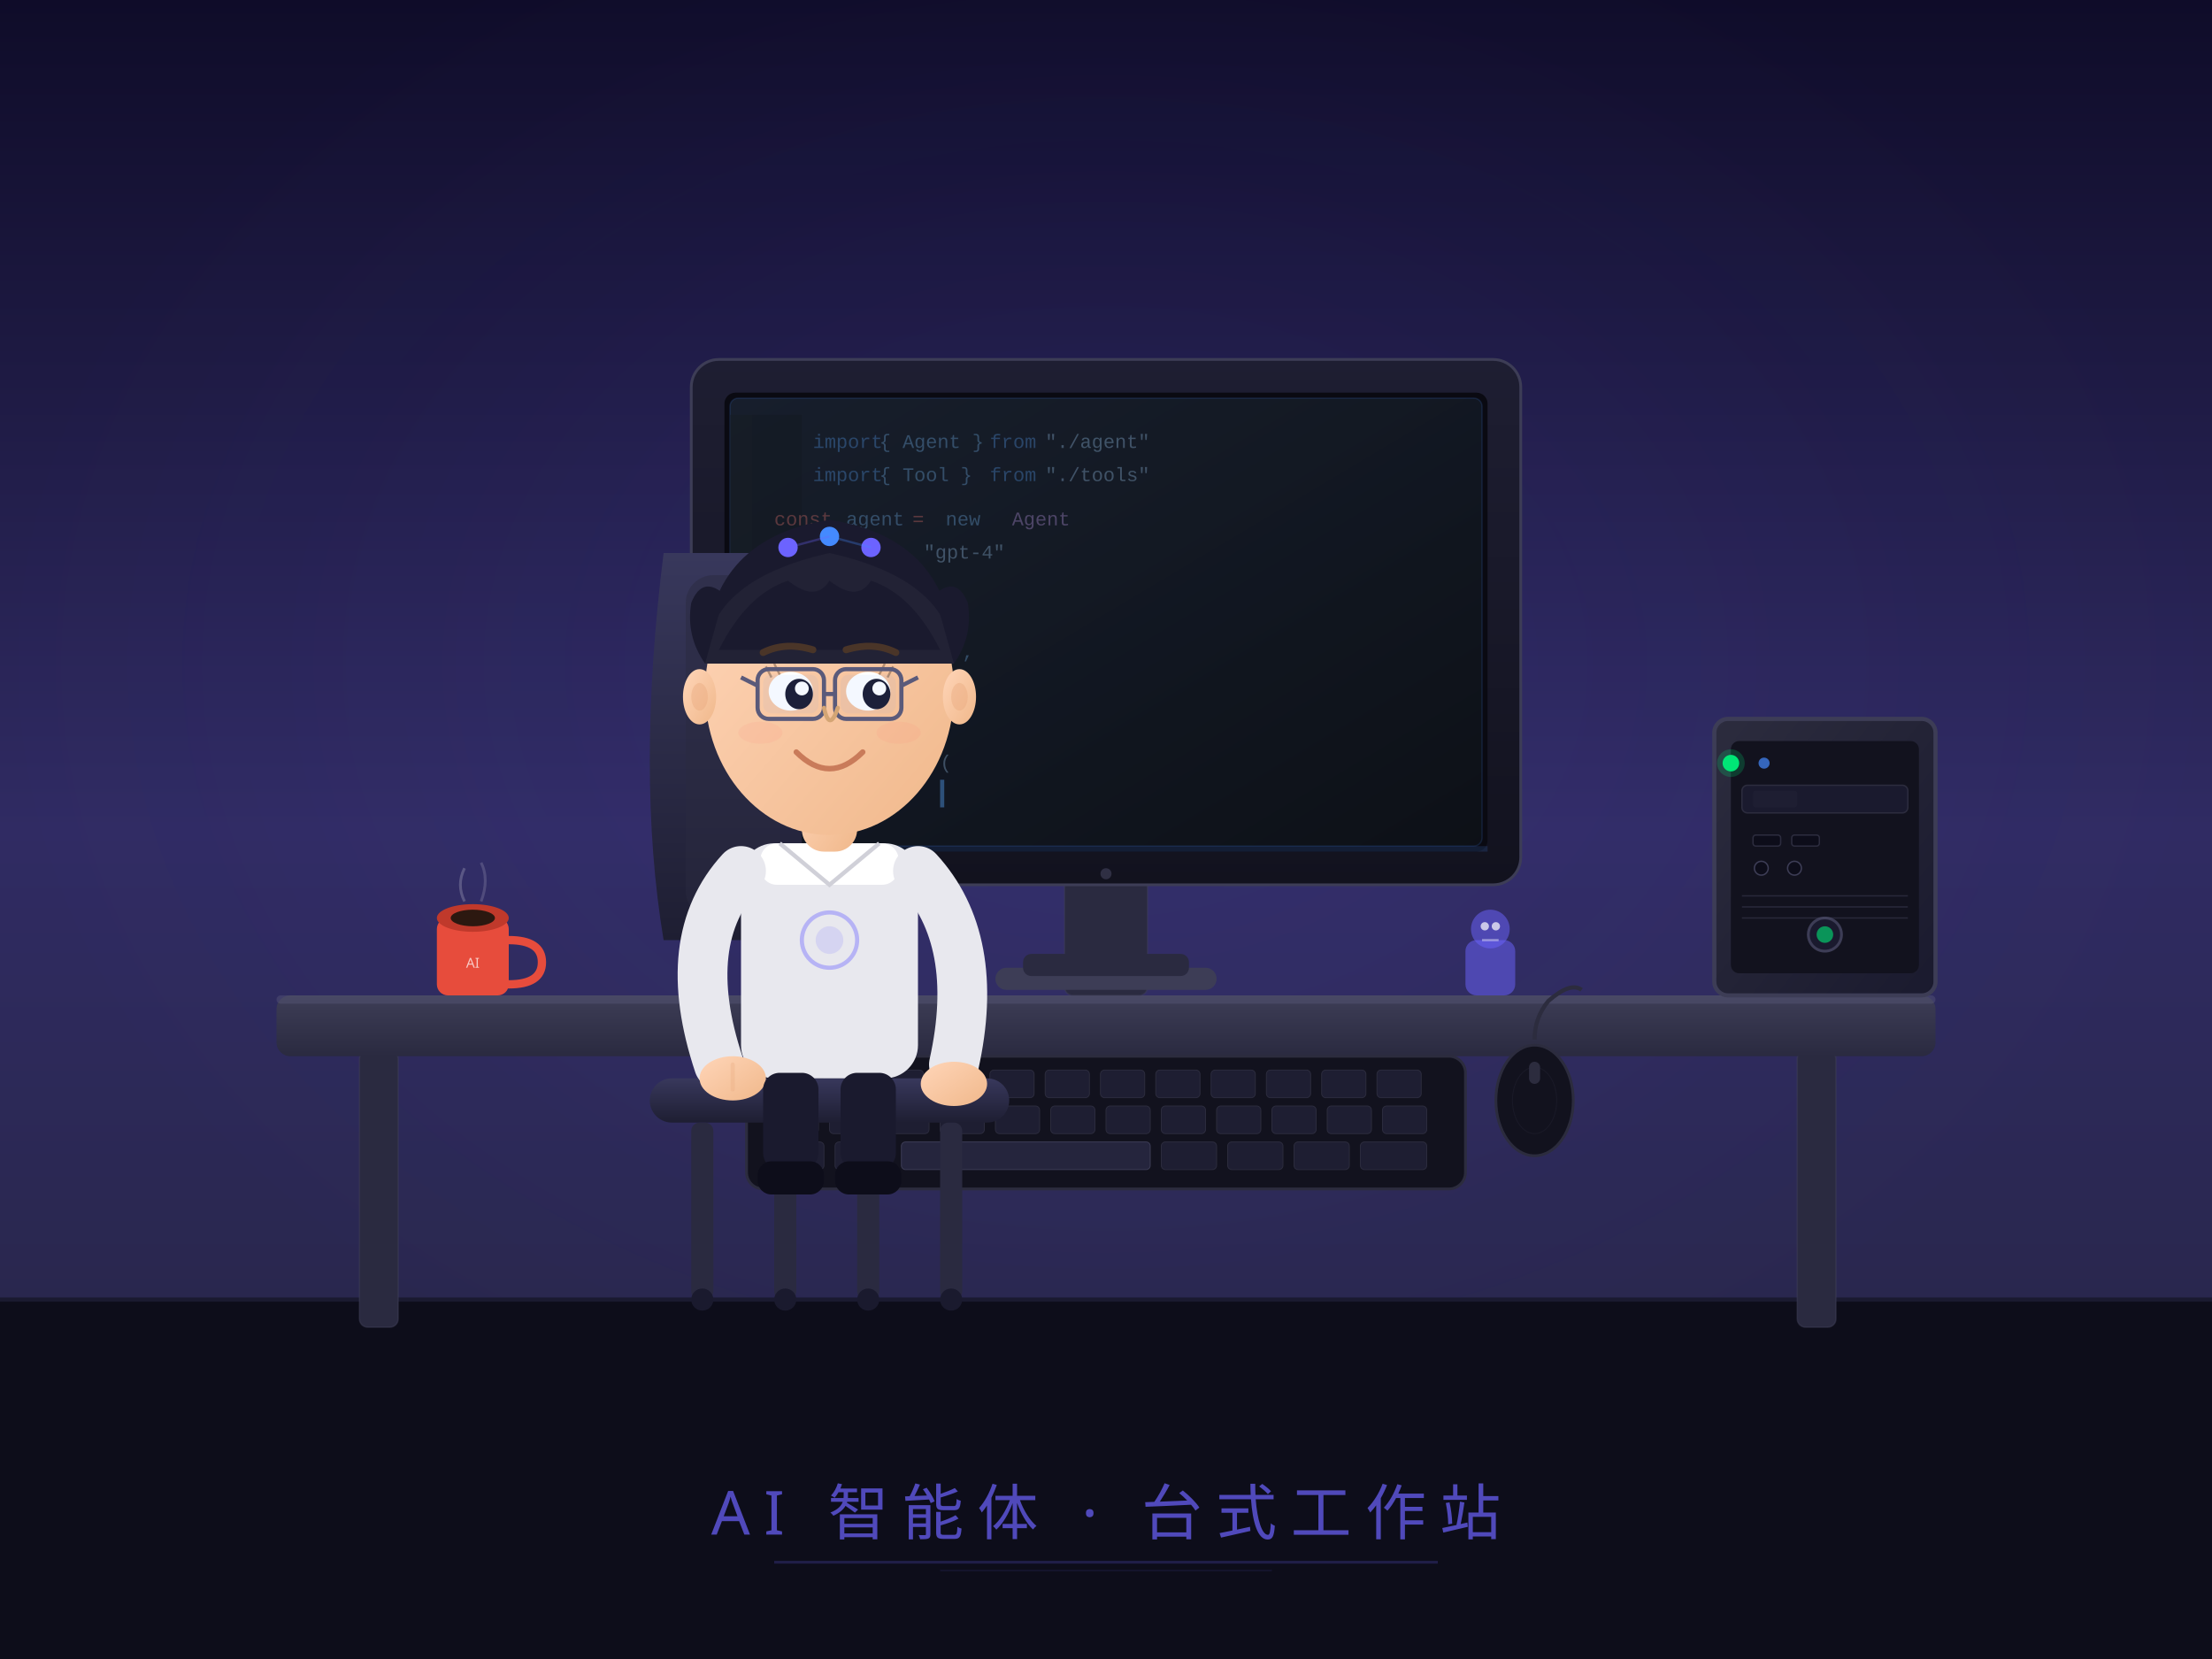
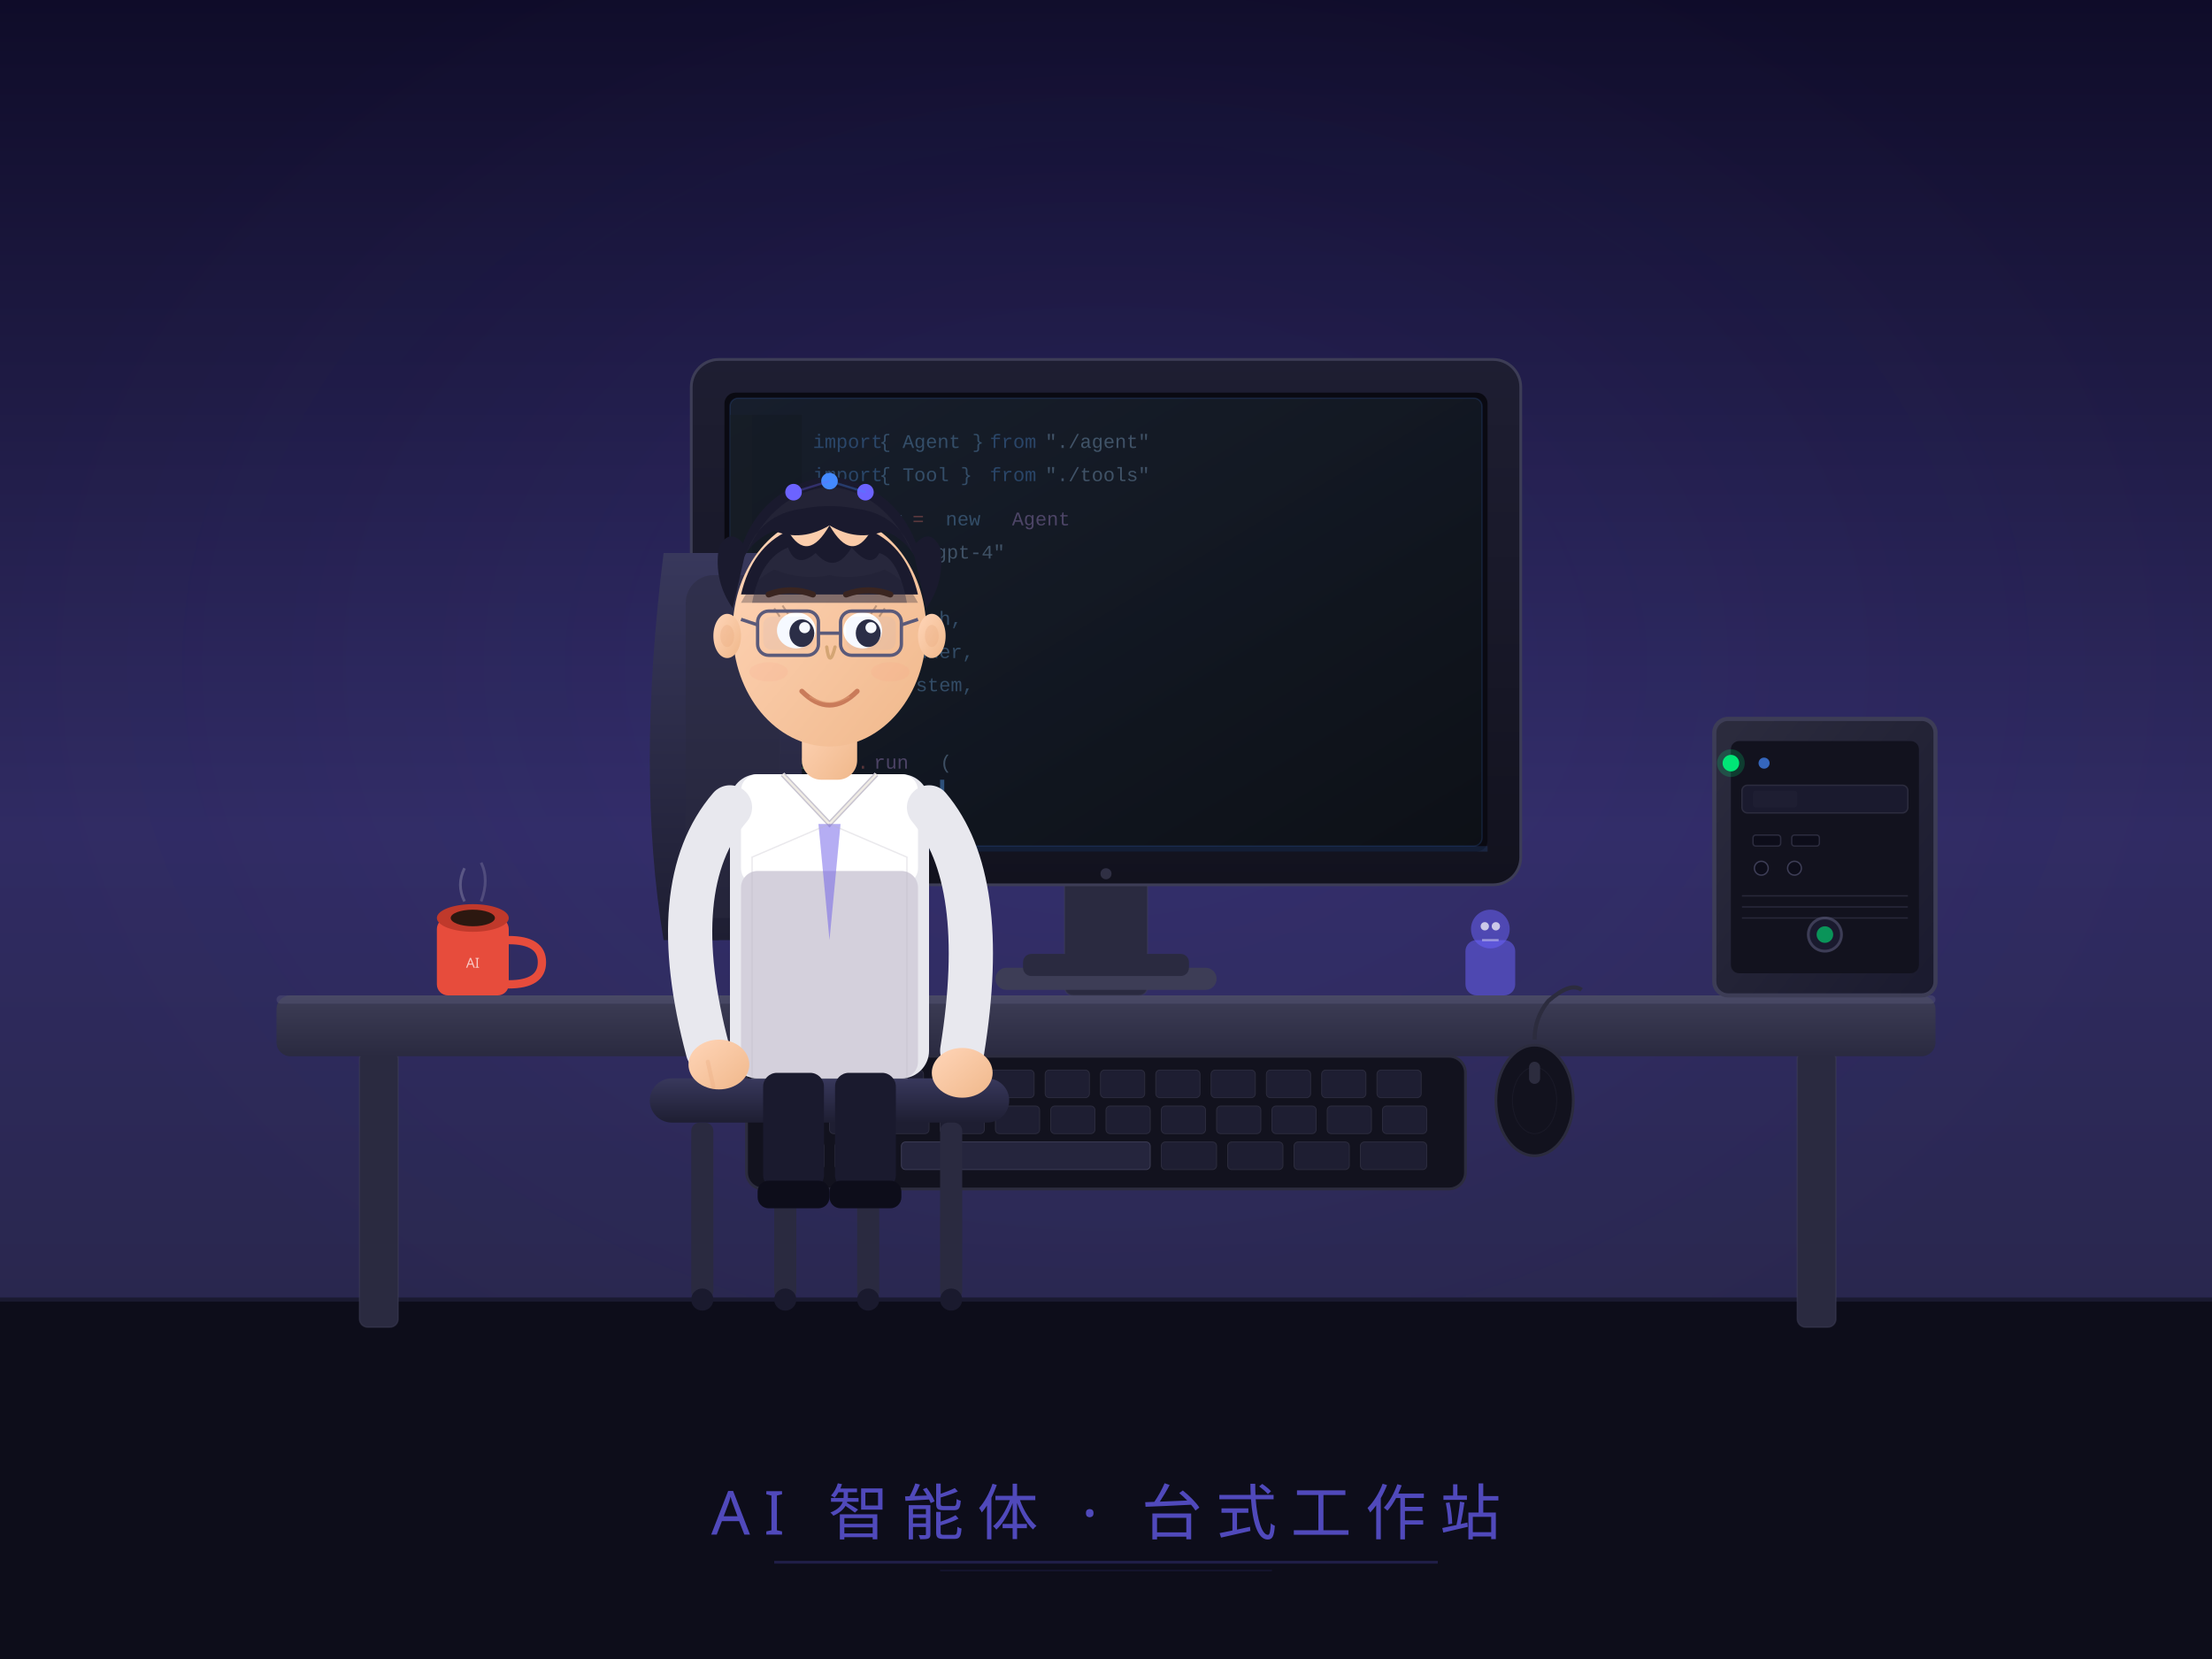
<svg xmlns="http://www.w3.org/2000/svg" viewBox="0 0 800 600" width="800" height="600">
  <defs>
    <linearGradient id="bgGrad" x1="0" y1="0" x2="0" y2="1">
      <stop offset="0%" stop-color="#0f0c29" />
      <stop offset="50%" stop-color="#302b63" />
      <stop offset="100%" stop-color="#24243e" />
    </linearGradient>
    <linearGradient id="deskGrad" x1="0" y1="0" x2="0" y2="1">
      <stop offset="0%" stop-color="#3d3d56" />
      <stop offset="100%" stop-color="#2a2a40" />
    </linearGradient>
    <linearGradient id="screenGrad" x1="0" y1="0" x2="0" y2="1">
      <stop offset="0%" stop-color="#0d1117" />
      <stop offset="100%" stop-color="#161b22" />
    </linearGradient>
    <linearGradient id="screenContent" x1="0" y1="0" x2="1" y2="1">
      <stop offset="0%" stop-color="#1a2332" stop-opacity="0.8" />
      <stop offset="100%" stop-color="#0d1117" stop-opacity="0.9" />
    </linearGradient>
    <linearGradient id="caseGrad" x1="0" y1="0" x2="1" y2="1">
      <stop offset="0%" stop-color="#2c2c3e" />
      <stop offset="100%" stop-color="#1a1a2e" />
    </linearGradient>
    <linearGradient id="skinGrad" x1="0" y1="0" x2="1" y2="1">
      <stop offset="0%" stop-color="#ffd5b8" />
      <stop offset="100%" stop-color="#f0b88b" />
    </linearGradient>
    <radialGradient id="glowLight" cx="50%" cy="40%" r="50%">
      <stop offset="0%" stop-color="#6c63ff" stop-opacity="0.08" />
      <stop offset="100%" stop-color="#6c63ff" stop-opacity="0" />
    </radialGradient>
    <linearGradient id="monitorBezel" x1="0" y1="0" x2="0" y2="1">
      <stop offset="0%" stop-color="#1e1e32" />
      <stop offset="100%" stop-color="#12121e" />
    </linearGradient>
    <linearGradient id="chairGrad" x1="0" y1="0" x2="0" y2="1">
      <stop offset="0%" stop-color="#38385c" />
      <stop offset="100%" stop-color="#1e1e32" />
    </linearGradient>
  </defs>
  <rect width="800" height="600" fill="url(#bgGrad)" />
  <rect width="800" height="600" fill="url(#glowLight)" />
  <rect x="0" y="470" width="800" height="130" fill="#0d0d1a" />
  <line x1="0" y1="470" x2="800" y2="470" stroke="#1a1a30" stroke-width="1.5" />
  <rect x="130" y="380" width="14" height="100" rx="3" fill="#2a2a40" />
  <rect x="130" y="380" width="14" height="100" rx="3" fill="none" stroke="#3d3d56" stroke-width="0.5" opacity="0.5" />
  <rect x="650" y="380" width="14" height="100" rx="3" fill="#2a2a40" />
  <rect x="650" y="380" width="14" height="100" rx="3" fill="none" stroke="#3d3d56" stroke-width="0.5" opacity="0.5" />
  <rect x="100" y="360" width="600" height="22" rx="5" fill="url(#deskGrad)" />
  <rect x="100" y="360" width="600" height="3" rx="1.5" fill="#5a5a7a" opacity="0.4" />
  <rect x="620" y="260" width="80" height="100" rx="5" fill="url(#caseGrad)" />
  <rect x="620" y="260" width="80" height="100" rx="5" fill="none" stroke="#3d3d56" stroke-width="1.5" />
  <rect x="626" y="268" width="68" height="84" rx="3" fill="#12121e" />
  <circle cx="626" cy="276" r="3" fill="#00e676" />
  <circle cx="626" cy="276" r="5" fill="#00e676" opacity="0.2" />
  <circle cx="638" cy="276" r="2" fill="#448aff" opacity="0.7">
    <animate attributeName="opacity" values="0.7;0.2;0.7" dur="1.5s" repeatCount="indefinite" />
  </circle>
  <rect x="630" y="284" width="60" height="10" rx="2" fill="#1a1a2e" stroke="#2c2c3e" stroke-width="0.5" />
  <rect x="634" y="286" width="16" height="6" rx="1" fill="#1e1e32" />
  <rect x="634" y="302" width="10" height="4" rx="1" fill="#0d0d1a" stroke="#2c2c3e" stroke-width="0.5" />
  <rect x="648" y="302" width="10" height="4" rx="1" fill="#0d0d1a" stroke="#2c2c3e" stroke-width="0.5" />
  <circle cx="637" cy="314" r="2.5" fill="#0d0d1a" stroke="#3d3d56" stroke-width="0.5" />
  <circle cx="649" cy="314" r="2.5" fill="#0d0d1a" stroke="#3d3d56" stroke-width="0.5" />
  <circle cx="660" cy="338" r="6" fill="#1a1a2e" stroke="#3d3d56" stroke-width="1" />
  <circle cx="660" cy="338" r="3" fill="#00e676" opacity="0.6" />
  <g opacity="0.3">
    <line x1="630" y1="324" x2="690" y2="324" stroke="#5a5a7a" stroke-width="0.5" />
    <line x1="630" y1="328" x2="690" y2="328" stroke="#5a5a7a" stroke-width="0.5" />
    <line x1="630" y1="332" x2="690" y2="332" stroke="#5a5a7a" stroke-width="0.5" />
  </g>
  <rect x="385" y="310" width="30" height="50" rx="3" fill="#2a2a40" />
  <rect x="385" y="310" width="30" height="50" rx="3" fill="none" stroke="#3d3d56" stroke-width="0.5" opacity="0.5" />
  <rect x="360" y="350" width="80" height="8" rx="4" fill="#3d3d56" />
  <rect x="370" y="345" width="60" height="8" rx="3" fill="#2a2a40" />
  <rect x="250" y="130" width="300" height="190" rx="10" fill="url(#monitorBezel)" />
  <rect x="250" y="130" width="300" height="190" rx="10" fill="none" stroke="#3d3d56" stroke-width="1" />
  <rect x="262" y="142" width="276" height="166" rx="4" fill="#0a0a12" />
  <rect x="264" y="144" width="272" height="162" rx="3" fill="url(#screenContent)" />
  <rect x="264" y="144" width="272" height="162" rx="3" fill="none" stroke="#448aff" stroke-width="0.5" opacity="0.15" />
  <g opacity="0.5">
    <rect x="272" y="150" width="18" height="148" fill="#0d1117" opacity="0.5" />
    <rect x="264" y="150" width="8" height="150" fill="#161b22" />
    <g font-family="'Consolas','Courier New',monospace" font-size="7" opacity="0.6">
      <text x="294" y="162" fill="#58a6ff">import</text>
      <text x="318" y="162" fill="#79c0ff"> { Agent } </text>
      <text x="358" y="162" fill="#58a6ff">from</text>
      <text x="378" y="162" fill="#a5d6ff">"./agent"</text>
      <text x="294" y="174" fill="#58a6ff">import</text>
      <text x="318" y="174" fill="#79c0ff"> { Tool } </text>
      <text x="358" y="174" fill="#58a6ff">from</text>
      <text x="378" y="174" fill="#a5d6ff">"./tools"</text>
      <text x="280" y="190" fill="#ff7b72">const</text>
      <text x="306" y="190" fill="#79c0ff">agent</text>
      <text x="330" y="190" fill="#ff7b72">=</text>
      <text x="342" y="190" fill="#79c0ff">new</text>
      <text x="366" y="190" fill="#d2a8ff">Agent</text>
      <text x="294" y="202" fill="#79c0ff">  model:</text>
      <text x="334" y="202" fill="#a5d6ff">"gpt-4"</text>
      <text x="294" y="214" fill="#79c0ff">  tools: [</text>
      <text x="306" y="226" fill="#79c0ff">    webSearch,</text>
      <text x="306" y="238" fill="#79c0ff">    codeRunner,</text>
      <text x="306" y="250" fill="#79c0ff">    fileSystem,</text>
      <text x="294" y="262" fill="#79c0ff">  ]</text>
      <text x="280" y="278" fill="#7ee787">agent</text>
      <text x="310" y="278" fill="#ff7b72">.</text>
      <text x="316" y="278" fill="#d2a8ff">run</text>
      <text x="340" y="278" fill="#a5d6ff">(</text>
    </g>
    <rect x="340" y="282" width="1.5" height="10" fill="#58a6ff" opacity="0.8">
      <animate attributeName="opacity" values="0.8;0.1;0.8" dur="1s" repeatCount="indefinite" />
    </rect>
  </g>
  <rect x="262" y="306" width="276" height="2" fill="#448aff" opacity="0.15" />
  <circle cx="400" cy="316" r="2" fill="#5a5a7a" opacity="0.4" />
  <rect x="270" y="382" width="260" height="48" rx="6" fill="#12121e" stroke="#2c2c3e" stroke-width="1" />
  <g fill="#1e1e32" stroke="#2c2c3e" stroke-width="0.3">
    <rect x="278" y="387" width="16" height="10" rx="1.5" />
    <rect x="298" y="387" width="16" height="10" rx="1.5" />
    <rect x="318" y="387" width="16" height="10" rx="1.5" />
    <rect x="338" y="387" width="16" height="10" rx="1.5" />
    <rect x="358" y="387" width="16" height="10" rx="1.5" />
    <rect x="378" y="387" width="16" height="10" rx="1.5" />
    <rect x="398" y="387" width="16" height="10" rx="1.5" />
    <rect x="418" y="387" width="16" height="10" rx="1.5" />
    <rect x="438" y="387" width="16" height="10" rx="1.5" />
    <rect x="458" y="387" width="16" height="10" rx="1.5" />
    <rect x="478" y="387" width="16" height="10" rx="1.5" />
    <rect x="498" y="387" width="16" height="10" rx="1.5" />
    <rect x="280" y="400" width="16" height="10" rx="1.5" />
    <rect x="300" y="400" width="16" height="10" rx="1.5" />
    <rect x="320" y="400" width="16" height="10" rx="1.5" />
    <rect x="340" y="400" width="16" height="10" rx="1.5" />
    <rect x="360" y="400" width="16" height="10" rx="1.5" />
    <rect x="380" y="400" width="16" height="10" rx="1.5" />
    <rect x="400" y="400" width="16" height="10" rx="1.5" />
    <rect x="420" y="400" width="16" height="10" rx="1.5" />
    <rect x="440" y="400" width="16" height="10" rx="1.5" />
    <rect x="460" y="400" width="16" height="10" rx="1.5" />
    <rect x="480" y="400" width="16" height="10" rx="1.5" />
    <rect x="500" y="400" width="16" height="10" rx="1.5" />
    <rect x="278" y="413" width="20" height="10" rx="1.5" />
    <rect x="302" y="413" width="20" height="10" rx="1.5" />
    <rect x="326" y="413" width="90" height="10" rx="1.5" fill="#25253d" stroke="#3d3d56" />
    <rect x="420" y="413" width="20" height="10" rx="1.5" />
    <rect x="444" y="413" width="20" height="10" rx="1.5" />
    <rect x="468" y="413" width="20" height="10" rx="1.5" />
    <rect x="492" y="413" width="24" height="10" rx="1.5" />
  </g>
  <ellipse cx="555" cy="398" rx="14" ry="20" fill="#12121e" stroke="#2c2c3e" stroke-width="1" />
  <ellipse cx="555" cy="398" rx="8" ry="12" fill="none" stroke="#2c2c3e" stroke-width="0.3" opacity="0.3" />
  <rect x="553" y="384" width="4" height="8" rx="2" fill="#2c2c3e" />
  <path d="M555 376 Q555 368 560 362 Q568 355 572 358" fill="none" stroke="#2c2c3e" stroke-width="1.5" />
  <rect x="295" y="200" width="10" height="170" rx="3" fill="#2a2a40" />
  <path d="M240 200 Q230 280 240 340 L260 340 Q260 280 260 200 Z" fill="url(#chairGrad)" />
  <rect x="240" y="200" width="50" height="140" rx="15" fill="url(#chairGrad)" />
  <rect x="248" y="208" width="34" height="124" rx="10" fill="#2a2a40" opacity="0.5" />
  <rect x="235" y="390" width="130" height="16" rx="8" fill="url(#chairGrad)" />
  <rect x="250" y="406" width="8" height="64" rx="3" fill="#2a2a40" />
  <rect x="280" y="406" width="8" height="64" rx="3" fill="#2a2a40" />
  <rect x="310" y="406" width="8" height="64" rx="3" fill="#2a2a40" />
  <rect x="340" y="406" width="8" height="64" rx="3" fill="#2a2a40" />
  <circle cx="254" cy="470" r="4" fill="#1a1a2e" />
  <circle cx="284" cy="470" r="4" fill="#1a1a2e" />
  <circle cx="314" cy="470" r="4" fill="#1a1a2e" />
  <circle cx="344" cy="470" r="4" fill="#1a1a2e" />
-   <rect x="268" y="305" width="64" height="85" rx="12" fill="#e8e8ee" />
-   <rect x="275" y="305" width="50" height="15" rx="6" fill="#ffffff" />
-   <path d="M282 305 L300 320 L318 305" fill="none" stroke="#d0d0d8" stroke-width="1.5" />
-   <circle cx="300" cy="340" r="10" fill="none" stroke="#6c63ff" stroke-width="1.5" opacity="0.4" />
-   <circle cx="300" cy="340" r="5" fill="#6c63ff" opacity="0.15" />
-   <path d="M268 315 Q245 340 260 385" fill="none" stroke="#e8e8ee" stroke-width="18" stroke-linecap="round" />
-   <ellipse cx="265" cy="390" rx="12" ry="8" fill="url(#skinGrad)" />
-   <line x1="265" y1="394" x2="265" y2="385" stroke="#e8a87c" stroke-width="1.5" stroke-linecap="round" opacity="0.3" />
-   <path d="M332 315 Q355 340 345 385" fill="none" stroke="#e8e8ee" stroke-width="18" stroke-linecap="round" />
-   <ellipse cx="345" cy="392" rx="12" ry="8" fill="url(#skinGrad)" />
-   <rect x="290" y="278" width="20" height="30" rx="8" fill="url(#skinGrad)" />
-   <ellipse cx="300" cy="250" rx="45" ry="52" fill="url(#skinGrad)" />
-   <path d="M255 240 Q255 195 300 188 Q345 195 345 240" fill="#1a1a2e" />
-   <path d="M255 240 Q255 210 300 200 Q345 210 345 240" fill="#2c2c3e" opacity="0.4" />
-   <path d="M260 235 Q270 215 285 210 Q295 218 300 210 Q310 218 315 210 Q330 215 340 235" fill="#1a1a2e" />
-   <path d="M255 240 Q248 230 250 218 Q254 208 262 215" fill="#1a1a2e" />
-   <path d="M345 240 Q352 230 350 218 Q346 208 338 215" fill="#1a1a2e" />
-   <path d="M276 236 Q284 232 294 235" fill="none" stroke="#4a3528" stroke-width="2.5" stroke-linecap="round" />
-   <path d="M306 235 Q316 232 324 236" fill="none" stroke="#4a3528" stroke-width="2.5" stroke-linecap="round" />
-   <ellipse cx="286" cy="250" rx="8" ry="7" fill="#ffffff" />
-   <ellipse cx="289" cy="251" rx="5" ry="5.5" fill="#1a1a2e" />
-   <ellipse cx="290" cy="249" rx="2.5" ry="2.5" fill="#ffffff" />
-   <ellipse cx="314" cy="250" rx="8" ry="7" fill="#ffffff" />
-   <ellipse cx="317" cy="251" rx="5" ry="5.5" fill="#1a1a2e" />
-   <ellipse cx="318" cy="249" rx="2.5" ry="2.5" fill="#ffffff" />
-   <g stroke="#4a3528" stroke-width="0.8" opacity="0.4">
-     <line x1="279" y1="245" x2="277" y2="241" />
-     <line x1="282" y1="244" x2="280" y2="240" />
-     <line x1="321" y1="245" x2="323" y2="241" />
-     <line x1="318" y1="244" x2="320" y2="240" />
-   </g>
-   <rect x="274" y="242" width="24" height="18" rx="4" fill="none" stroke="#5a5a7a" stroke-width="1.5" />
-   <rect x="302" y="242" width="24" height="18" rx="4" fill="none" stroke="#5a5a7a" stroke-width="1.5" />
-   <line x1="298" y1="251" x2="302" y2="251" stroke="#5a5a7a" stroke-width="1.5" />
-   <line x1="274" y1="248" x2="268" y2="245" stroke="#5a5a7a" stroke-width="1.5" />
-   <line x1="326" y1="248" x2="332" y2="245" stroke="#5a5a7a" stroke-width="1.5" />
-   <rect x="276" y="244" width="20" height="14" rx="3" fill="#448aff" opacity="0.06" />
-   <rect x="304" y="244" width="20" height="14" rx="3" fill="#448aff" opacity="0.06" />
-   <ellipse cx="253" cy="252" rx="6" ry="10" fill="url(#skinGrad)" />
-   <ellipse cx="253" cy="252" rx="3" ry="5" fill="#e8a87c" opacity="0.4" />
-   <ellipse cx="347" cy="252" rx="6" ry="10" fill="url(#skinGrad)" />
-   <ellipse cx="347" cy="252" rx="3" ry="5" fill="#e8a87c" opacity="0.4" />
-   <path d="M298 256 Q300 265 303 256" fill="none" stroke="#d4a574" stroke-width="1.5" stroke-linecap="round" />
-   <path d="M288 272 Q300 284 312 272" fill="none" stroke="#c97b5a" stroke-width="2" stroke-linecap="round" />
-   <ellipse cx="275" cy="265" rx="8" ry="4" fill="#ff6b6b" opacity="0.08" />
-   <ellipse cx="325" cy="265" rx="8" ry="4" fill="#ff6b6b" opacity="0.08" />
-   <circle cx="285" cy="198" r="3.5" fill="#6c63ff">
-     <animate attributeName="opacity" values="1;0.3;1" dur="2s" repeatCount="indefinite" />
-   </circle>
-   <circle cx="300" cy="194" r="3.5" fill="#448aff">
-     <animate attributeName="opacity" values="0.3;1;0.3" dur="2s" repeatCount="indefinite" />
-   </circle>
-   <circle cx="315" cy="198" r="3.5" fill="#6c63ff">
-     <animate attributeName="opacity" values="1;0.3;1" dur="2s" repeatCount="indefinite" />
-   </circle>
-   <line x1="285" y1="198" x2="300" y2="194" stroke="#6c63ff" stroke-width="0.8" opacity="0.3" />
-   <line x1="300" y1="194" x2="315" y2="198" stroke="#448aff" stroke-width="0.8" opacity="0.3" />
-   <rect x="276" y="388" width="20" height="35" rx="6" fill="#1a1a2e" />
-   <rect x="304" y="388" width="20" height="35" rx="6" fill="#1a1a2e" />
-   <rect x="274" y="420" width="24" height="12" rx="5" fill="#0d0d1a" />
-   <rect x="302" y="420" width="24" height="12" rx="5" fill="#0d0d1a" />
+   <rect x="264" y="280" width="72" height="110" rx="10" fill="#e8e8ee" />
+   <rect x="268" y="280" width="64" height="40" rx="6" fill="#ffffff" />
+   <rect x="268" y="315" width="64" height="75" rx="6" fill="#d4d0dc" />
+   <path d="M283 280 L300 298 L317 280" fill="none" stroke="#c8c4d0" stroke-width="1.8" />
+   <path d="M283 280 L300 298" fill="none" stroke="#f0ece4" stroke-width="0.8" />
+   <path d="M317 280 L300 298" fill="none" stroke="#f0ece4" stroke-width="0.8" />
+   <path d="M296 298 L300 340 L304 298" fill="#6c5ce7" opacity="0.5" />
+   <path d="M272 310 L300 298 L328 310 L328 390 L272 390 Z" fill="none" stroke="#b8b4c0" stroke-width="0.5" opacity="0.3" />
+   <path d="M264 292 Q240 320 256 380" fill="none" stroke="#e8e8ee" stroke-width="16" stroke-linecap="round" />
+   <ellipse cx="260" cy="385" rx="11" ry="9" fill="url(#skinGrad)" />
+   <line x1="258" y1="393" x2="256" y2="384" stroke="#e8a87c" stroke-width="1.5" stroke-linecap="round" opacity="0.3" />
+   <path d="M336 292 Q358 318 348 380" fill="none" stroke="#e8e8ee" stroke-width="16" stroke-linecap="round" />
+   <ellipse cx="348" cy="388" rx="11" ry="9" fill="url(#skinGrad)" />
+   <rect x="290" y="256" width="20" height="26" rx="7" fill="url(#skinGrad)" />
+   <ellipse cx="300" cy="228" rx="35" ry="42" fill="url(#skinGrad)" />
+   <path d="M265 220 Q265 178 300 172 Q335 178 335 220 Q335 198 320 192 Q310 196 300 190 Q290 196 280 192 Q265 198 265 220" fill="#1a1a2e" />
+   <path d="M270 200 Q280 178 300 176 Q320 178 330 200 Q325 186 310 184 Q300 182 290 184 Q275 186 270 200" fill="#2c2c3e" opacity="0.5" />
+   <path d="M268 215 Q272 198 285 192 Q292 204 300 190 Q308 204 315 192 Q328 198 332 215" fill="#1a1a2e" />
+   <path d="M272 218 Q275 202 285 198 Q288 206 295 200 Q302 208 308 198 Q315 206 318 200 Q325 202 328 218" fill="#3a3a50" opacity="0.4" />
+   <path d="M265 220 Q258 210 260 198 Q264 190 270 198" fill="#1a1a2e" />
+   <path d="M335 220 Q342 210 340 198 Q336 190 330 198" fill="#1a1a2e" />
+   <path d="M268 218 Q272 210 280 206 Q290 210 300 208 Q310 210 320 206 Q328 210 332 218" fill="#1a1a2e" opacity="0.3" />
+   <path d="M278 215 Q286 212 294 215" fill="none" stroke="#3a2520" stroke-width="2.2" stroke-linecap="round" />
+   <path d="M306 215 Q314 212 322 215" fill="none" stroke="#3a2520" stroke-width="2.2" stroke-linecap="round" />
+   <ellipse cx="288" cy="228" rx="7" ry="6.5" fill="#ffffff" />
+   <ellipse cx="290" cy="229" rx="4.5" ry="5" fill="#2a2a3e" />
+   <ellipse cx="291" cy="227" rx="2" ry="2" fill="#ffffff" />
+   <ellipse cx="312" cy="228" rx="7" ry="6.5" fill="#ffffff" />
+   <ellipse cx="314" cy="229" rx="4.5" ry="5" fill="#2a2a3e" />
+   <ellipse cx="315" cy="227" rx="2" ry="2" fill="#ffffff" />
+   <g stroke="#3a2520" stroke-width="0.7" opacity="0.3">
+     <line x1="282" y1="223" x2="280" y2="220" />
+     <line x1="285" y1="222" x2="283" y2="219" />
+     <line x1="318" y1="223" x2="320" y2="220" />
+     <line x1="315" y1="222" x2="317" y2="219" />
+   </g>
+   <rect x="274" y="221" width="22" height="16" rx="4" fill="none" stroke="#5a5a7a" stroke-width="1.2" />
+   <rect x="304" y="221" width="22" height="16" rx="4" fill="none" stroke="#5a5a7a" stroke-width="1.2" />
+   <line x1="296" y1="229" x2="304" y2="229" stroke="#5a5a7a" stroke-width="1.2" />
+   <line x1="274" y1="226" x2="268" y2="224" stroke="#5a5a7a" stroke-width="1.2" />
+   <line x1="326" y1="226" x2="332" y2="224" stroke="#5a5a7a" stroke-width="1.2" />
+   <rect x="276" y="223" width="18" height="12" rx="3" fill="#448aff" opacity="0.05" />
+   <rect x="306" y="223" width="18" height="12" rx="3" fill="#448aff" opacity="0.05" />
+   <ellipse cx="263" cy="230" rx="5" ry="8" fill="url(#skinGrad)" />
+   <ellipse cx="263" cy="230" rx="2.5" ry="4" fill="#e8a87c" opacity="0.3" />
+   <ellipse cx="337" cy="230" rx="5" ry="8" fill="url(#skinGrad)" />
+   <ellipse cx="337" cy="230" rx="2.5" ry="4" fill="#e8a87c" opacity="0.3" />
+   <path d="M299 234 Q300 242 302 234" fill="none" stroke="#d4a574" stroke-width="1.2" stroke-linecap="round" />
+   <path d="M290 250 Q300 260 310 250" fill="none" stroke="#c97b5a" stroke-width="1.8" stroke-linecap="round" />
+   <path d="M293 252 Q300 256 307 252" fill="none" stroke="#e8a87c" stroke-width="0.6" stroke-linecap="round" opacity="0.4" />
+   <ellipse cx="278" cy="243" rx="7" ry="3.5" fill="#ff6b6b" opacity="0.06" />
+   <ellipse cx="322" cy="243" rx="7" ry="3.5" fill="#ff6b6b" opacity="0.06" />
+   <circle cx="287" cy="178" r="3" fill="#6c63ff" />
+   <circle cx="300" cy="174" r="3" fill="#448aff" />
+   <circle cx="313" cy="178" r="3" fill="#6c63ff" />
+   <line x1="287" y1="178" x2="300" y2="174" stroke="#6c63ff" stroke-width="0.8" opacity="0.3" />
+   <line x1="300" y1="174" x2="313" y2="178" stroke="#448aff" stroke-width="0.8" opacity="0.3" />
+   <rect x="276" y="388" width="22" height="42" rx="5" fill="#1a1a2e" />
+   <rect x="302" y="388" width="22" height="42" rx="5" fill="#1a1a2e" />
+   <rect x="274" y="427" width="26" height="10" rx="4" fill="#0d0d1a" />
+   <rect x="300" y="427" width="26" height="10" rx="4" fill="#0d0d1a" />
  <rect x="158" y="332" width="26" height="28" rx="4" fill="#e74c3c" />
  <ellipse cx="171" cy="332" rx="13" ry="5" fill="#c0392b" />
  <ellipse cx="171" cy="332" rx="8" ry="3" fill="#2c1810" />
  <path d="M184 340 Q196 340 196 348 Q196 356 184 356" fill="none" stroke="#e74c3c" stroke-width="3" stroke-linecap="round" />
  <text x="171" y="350" text-anchor="middle" font-family="sans-serif" font-size="5" fill="white" opacity="0.7">AI</text>
  <path d="M168 326 Q165 320 168 314" fill="none" stroke="white" stroke-width="1" opacity="0.2">
    <animate attributeName="opacity" values="0.2;0;0.2" dur="3s" repeatCount="indefinite" />
  </path>
  <path d="M174 326 Q177 318 174 312" fill="none" stroke="white" stroke-width="1" opacity="0.15">
    <animate attributeName="opacity" values="0;0.2;0" dur="3s" repeatCount="indefinite" />
  </path>
  <g transform="translate(530, 330)">
    <rect x="0" y="10" width="18" height="20" rx="4" fill="#6c63ff" opacity="0.5" />
    <circle cx="9" cy="6" r="7" fill="#6c63ff" opacity="0.5" />
    <circle cx="7" cy="5" r="1.5" fill="white" opacity="0.7" />
    <circle cx="11" cy="5" r="1.5" fill="white" opacity="0.7" />
    <path d="M6 10 L12 10" stroke="white" stroke-width="0.8" opacity="0.4" />
  </g>
  <text x="400" y="555" text-anchor="middle" font-family="'Microsoft YaHei','PingFang SC',sans-serif" font-size="22" fill="#6c63ff" opacity="0.7" letter-spacing="5">AI 智能体 · 台式工作站</text>
  <line x1="280" y1="565" x2="520" y2="565" stroke="#6c63ff" stroke-width="1" opacity="0.2" />
  <line x1="340" y1="568" x2="460" y2="568" stroke="#6c63ff" stroke-width="0.5" opacity="0.1" />
</svg>
